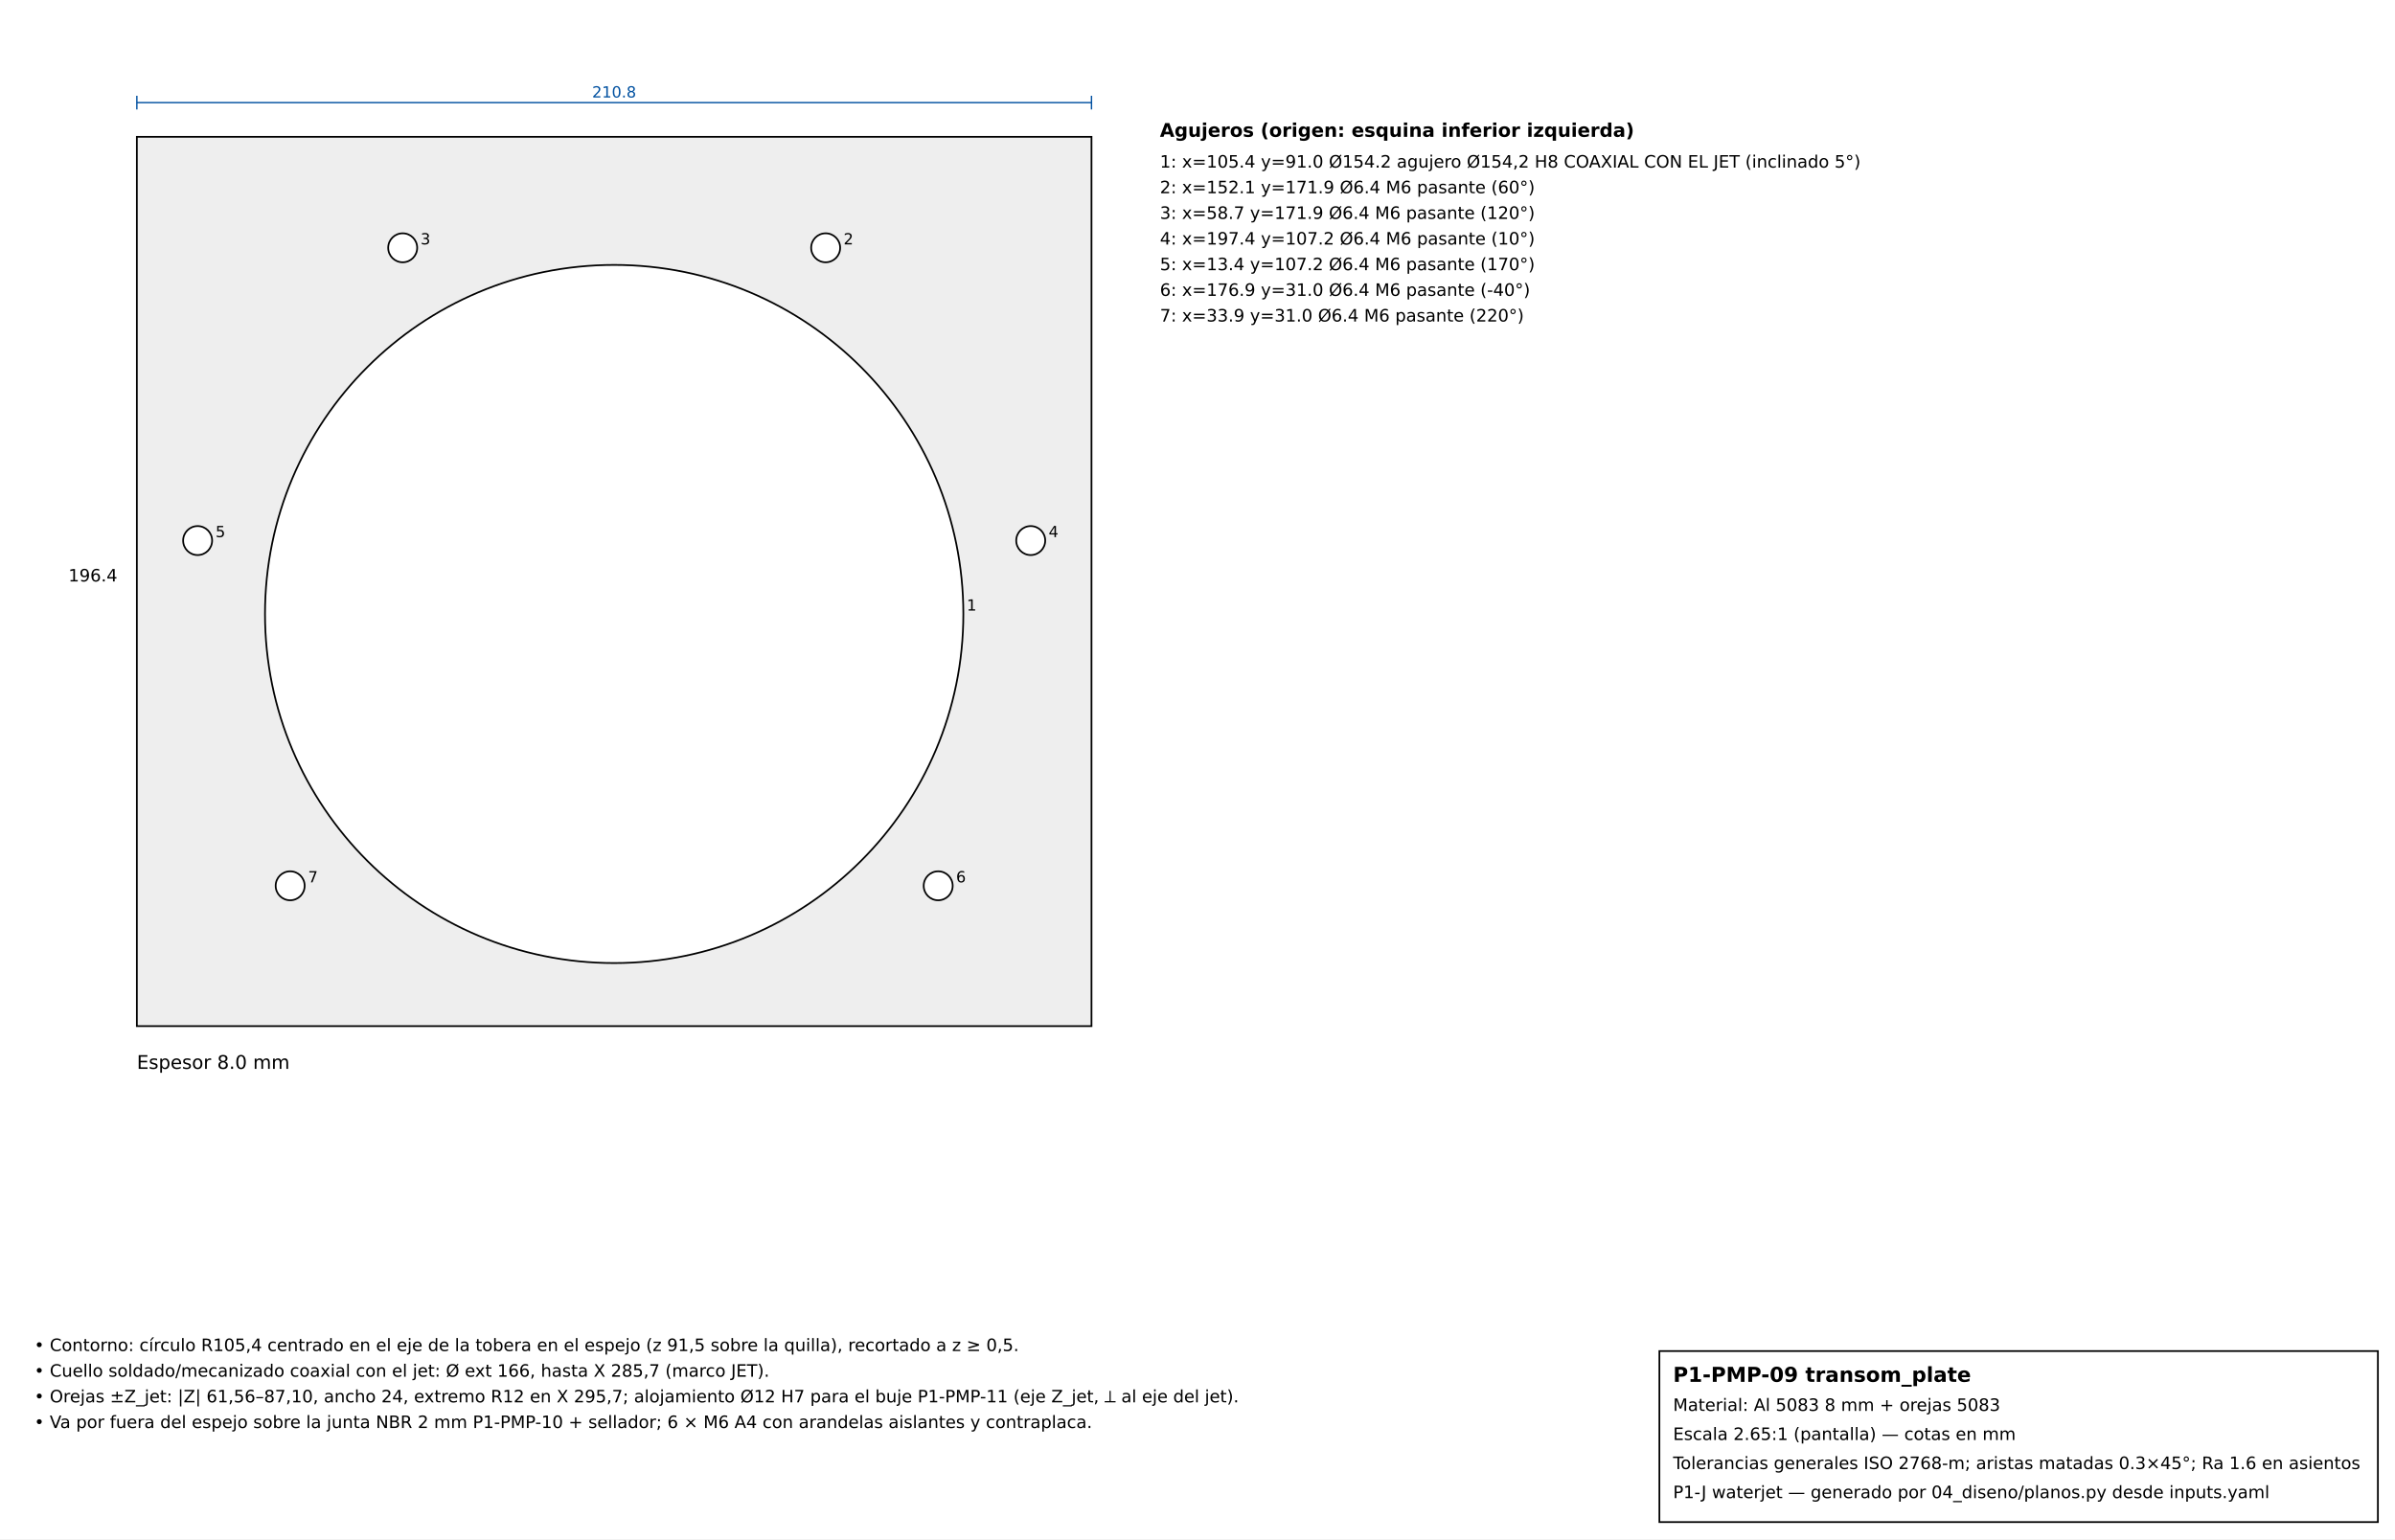
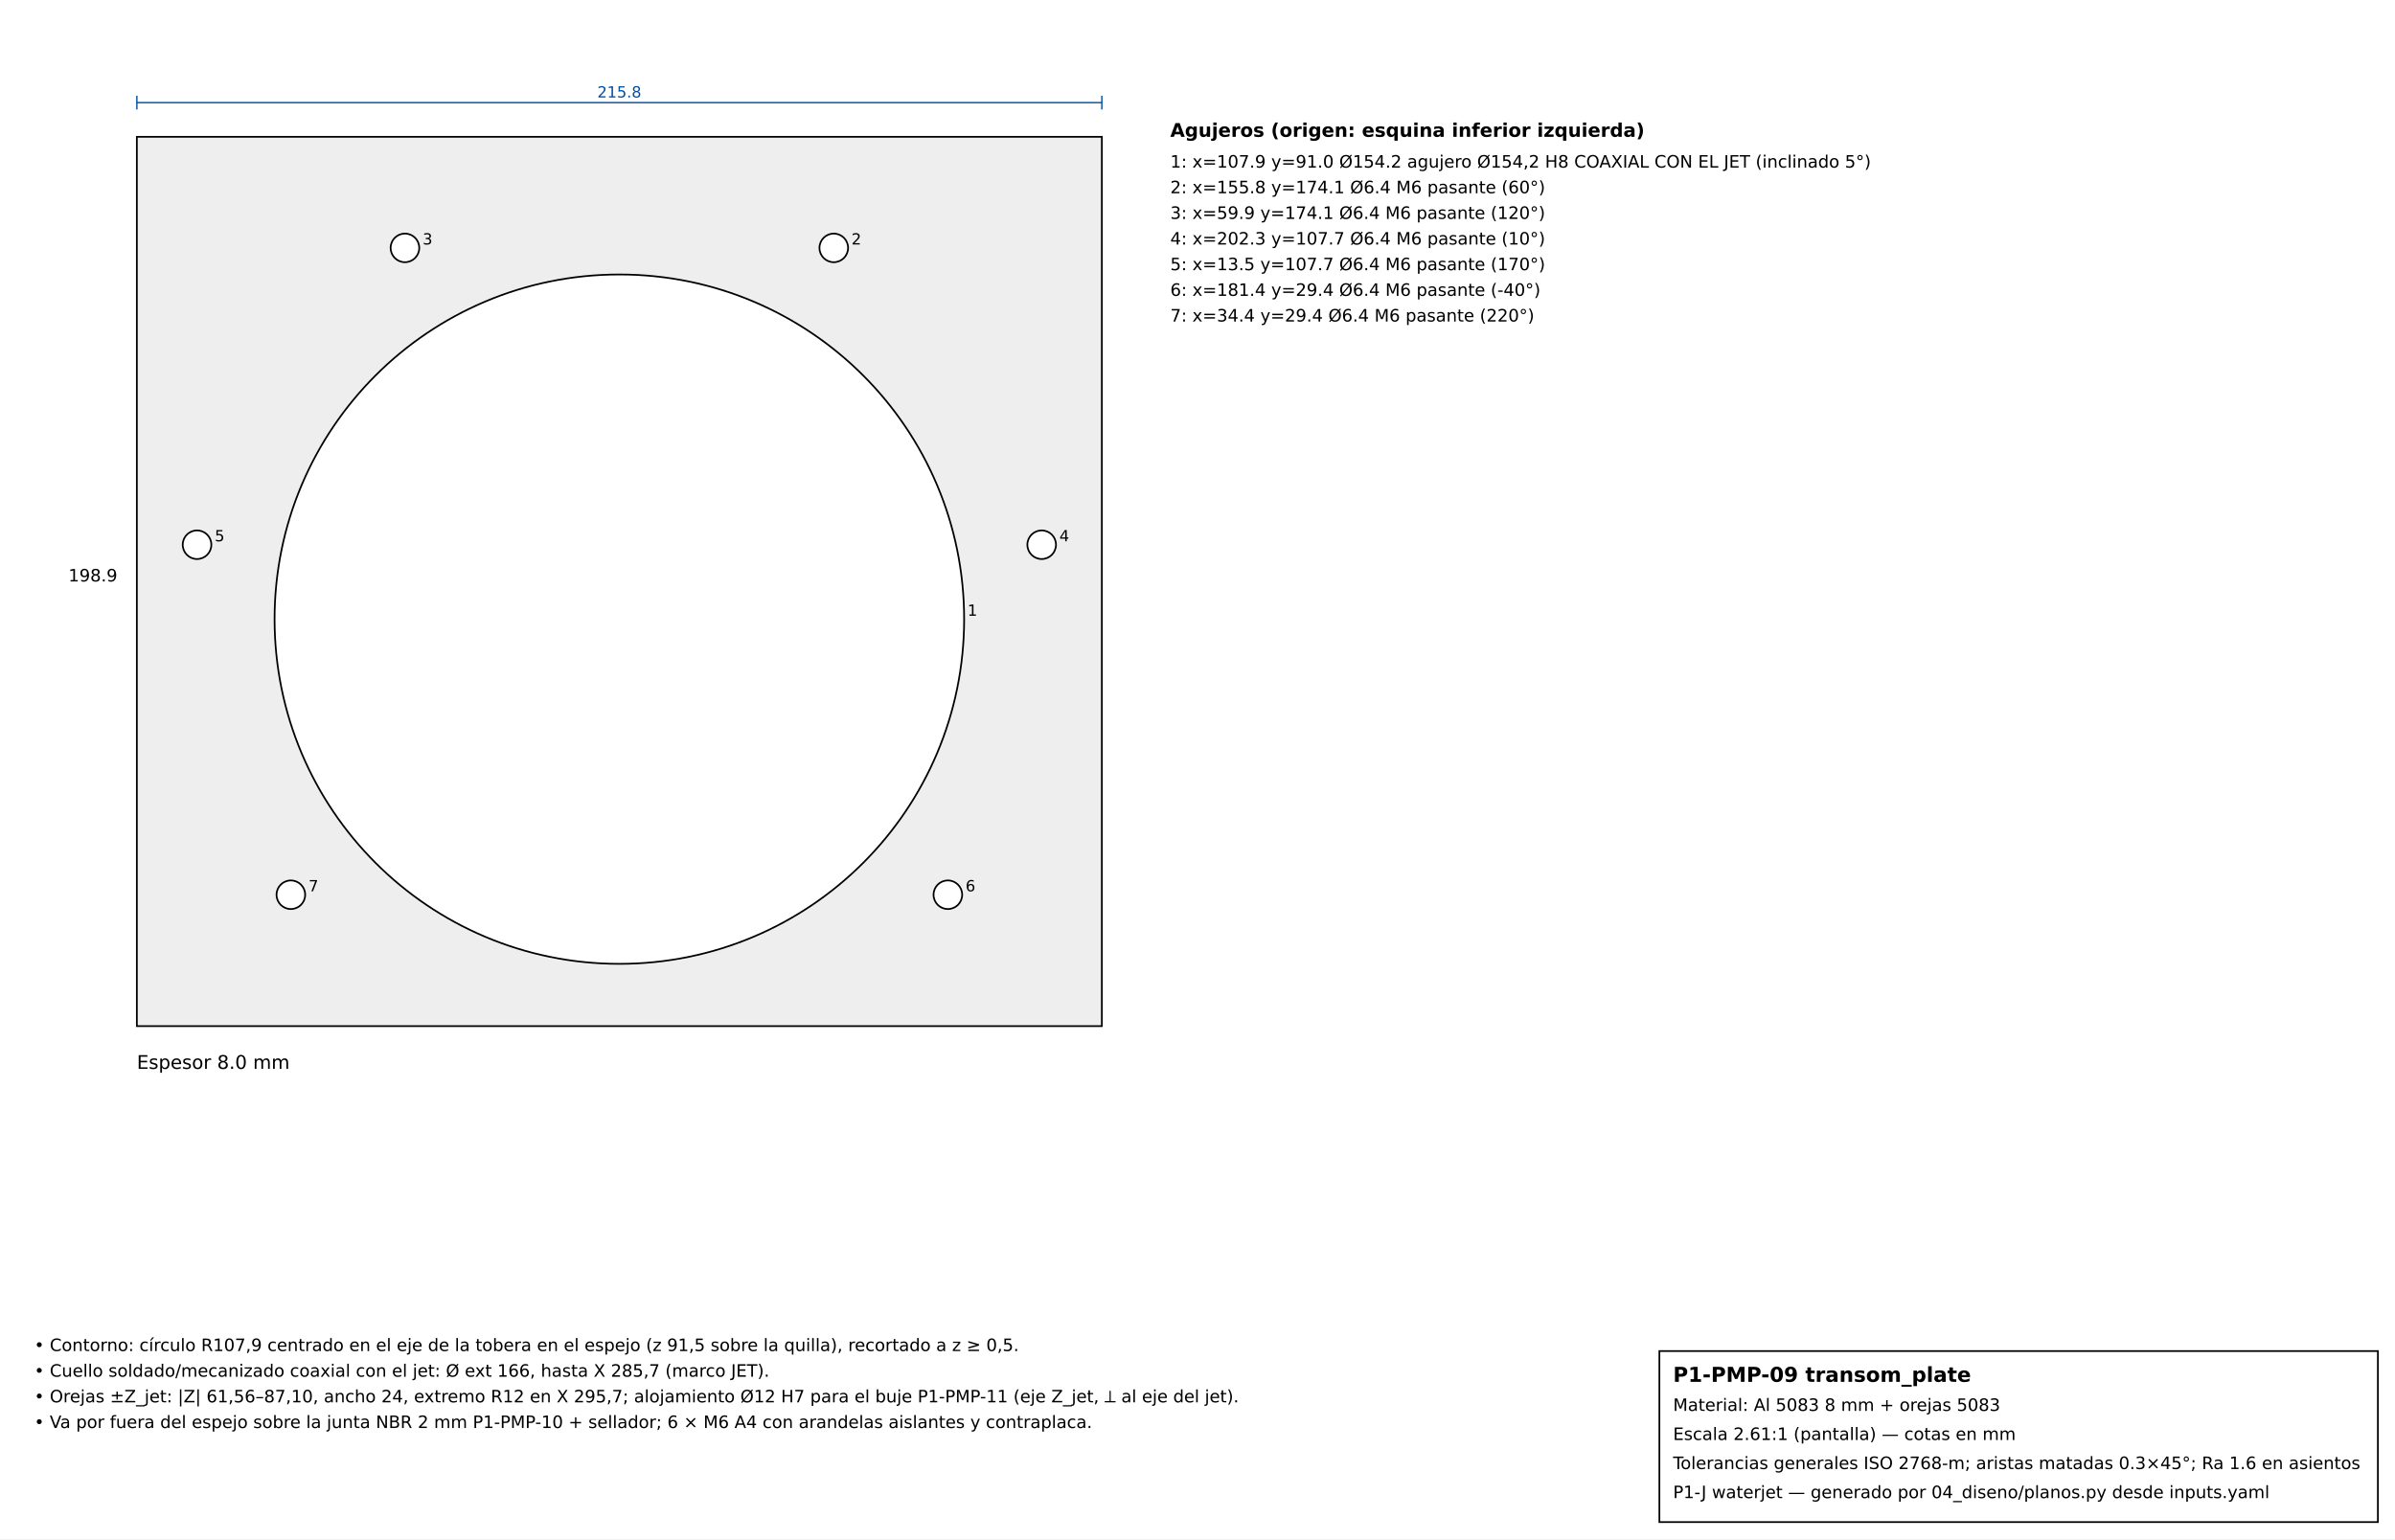
<svg xmlns="http://www.w3.org/2000/svg" baseProfile="full" height="900" version="1.1" width="1400">
  <defs />
  <rect fill="white" height="900" width="1400" x="0" y="0" />
-   <rect fill="#eeeeee" height="520.0" stroke="black" width="558.034" x="80" y="80" />
-   <circle cx="359.017" cy="359.017" fill="white" r="204.108" stroke="black" />
-   <text font-family="DejaVu Sans" font-size="9" x="565.126" y="357.017">1</text>
-   <circle cx="482.642" cy="144.893" fill="white" r="8.471" stroke="black" />
-   <text font-family="DejaVu Sans" font-size="9" x="493.113" y="142.893">2</text>
-   <circle cx="235.392" cy="144.893" fill="white" r="8.471" stroke="black" />
-   <text font-family="DejaVu Sans" font-size="9" x="245.864" y="142.893">3</text>
-   <circle cx="602.51" cy="316.083" fill="white" r="8.471" stroke="black" />
-   <text font-family="DejaVu Sans" font-size="9" x="612.981" y="314.083">4</text>
-   <circle cx="115.524" cy="316.083" fill="white" r="8.471" stroke="black" />
-   <text font-family="DejaVu Sans" font-size="9" x="125.996" y="314.083">5</text>
-   <circle cx="548.421" cy="517.946" fill="white" r="8.471" stroke="black" />
-   <text font-family="DejaVu Sans" font-size="9" x="558.892" y="515.946">6</text>
-   <circle cx="169.613" cy="517.946" fill="white" r="8.471" stroke="black" />
-   <text font-family="DejaVu Sans" font-size="9" x="180.085" y="515.946">7</text>
-   <text font-family="DejaVu Sans" font-size="11" font-weight="bold" x="678.034" y="80">Agujeros (origen: esquina inferior izquierda)</text>
-   <text font-family="DejaVu Sans" font-size="10" x="678.034" y="98">1: x=105.4  y=91.0  Ø154.2  agujero Ø154,2 H8 COAXIAL CON EL JET (inclinado 5°)</text>
-   <text font-family="DejaVu Sans" font-size="10" x="678.034" y="113">2: x=152.1  y=171.9  Ø6.4  M6 pasante (60°)</text>
-   <text font-family="DejaVu Sans" font-size="10" x="678.034" y="128">3: x=58.7  y=171.9  Ø6.4  M6 pasante (120°)</text>
-   <text font-family="DejaVu Sans" font-size="10" x="678.034" y="143">4: x=197.4  y=107.2  Ø6.4  M6 pasante (10°)</text>
-   <text font-family="DejaVu Sans" font-size="10" x="678.034" y="158">5: x=13.4  y=107.2  Ø6.4  M6 pasante (170°)</text>
-   <text font-family="DejaVu Sans" font-size="10" x="678.034" y="173">6: x=176.9  y=31.0  Ø6.4  M6 pasante (-40°)</text>
-   <text font-family="DejaVu Sans" font-size="10" x="678.034" y="188">7: x=33.9  y=31.0  Ø6.4  M6 pasante (220°)</text>
-   <line stroke="#0050a0" stroke-width="0.8" x1="80" x2="638.034" y1="60" y2="60" />
+   <rect fill="#eeeeee" height="520.0" stroke="black" width="564.091" x="80" y="80" />
+   <circle cx="362.046" cy="362.046" fill="white" r="201.543" stroke="black" />
+   <text font-family="DejaVu Sans" font-size="9" x="565.589" y="360.046">1</text>
+   <circle cx="487.384" cy="144.953" fill="white" r="8.365" stroke="black" />
+   <text font-family="DejaVu Sans" font-size="9" x="497.749" y="142.953">2</text>
+   <circle cx="236.707" cy="144.953" fill="white" r="8.365" stroke="black" />
+   <text font-family="DejaVu Sans" font-size="9" x="247.072" y="142.953">3</text>
+   <circle cx="608.914" cy="318.516" fill="white" r="8.365" stroke="black" />
+   <text font-family="DejaVu Sans" font-size="9" x="619.279" y="316.516">4</text>
+   <circle cx="115.177" cy="318.516" fill="white" r="8.365" stroke="black" />
+   <text font-family="DejaVu Sans" font-size="9" x="125.542" y="316.516">5</text>
+   <circle cx="554.075" cy="523.178" fill="white" r="8.365" stroke="black" />
+   <text font-family="DejaVu Sans" font-size="9" x="564.44" y="521.178">6</text>
+   <circle cx="170.016" cy="523.178" fill="white" r="8.365" stroke="black" />
+   <text font-family="DejaVu Sans" font-size="9" x="180.381" y="521.178">7</text>
+   <text font-family="DejaVu Sans" font-size="11" font-weight="bold" x="684.091" y="80">Agujeros (origen: esquina inferior izquierda)</text>
+   <text font-family="DejaVu Sans" font-size="10" x="684.091" y="98">1: x=107.9  y=91.0  Ø154.2  agujero Ø154,2 H8 COAXIAL CON EL JET (inclinado 5°)</text>
+   <text font-family="DejaVu Sans" font-size="10" x="684.091" y="113">2: x=155.8  y=174.1  Ø6.4  M6 pasante (60°)</text>
+   <text font-family="DejaVu Sans" font-size="10" x="684.091" y="128">3: x=59.9  y=174.1  Ø6.4  M6 pasante (120°)</text>
+   <text font-family="DejaVu Sans" font-size="10" x="684.091" y="143">4: x=202.3  y=107.7  Ø6.4  M6 pasante (10°)</text>
+   <text font-family="DejaVu Sans" font-size="10" x="684.091" y="158">5: x=13.5  y=107.7  Ø6.4  M6 pasante (170°)</text>
+   <text font-family="DejaVu Sans" font-size="10" x="684.091" y="173">6: x=181.4  y=29.4  Ø6.4  M6 pasante (-40°)</text>
+   <text font-family="DejaVu Sans" font-size="10" x="684.091" y="188">7: x=34.4  y=29.4  Ø6.4  M6 pasante (220°)</text>
+   <line stroke="#0050a0" stroke-width="0.8" x1="80" x2="644.091" y1="60" y2="60" />
  <line stroke="#0050a0" stroke-width="0.8" x1="80" x2="80" y1="56" y2="64" />
-   <line stroke="#0050a0" stroke-width="0.8" x1="638.034" x2="638.034" y1="56" y2="64" />
-   <text fill="#0050a0" font-family="DejaVu Sans" font-size="9" text-anchor="middle" x="359.017" y="57">210.8</text>
-   <text font-family="DejaVu Sans" font-size="10" x="40" y="340.0">196.4</text>
+   <line stroke="#0050a0" stroke-width="0.8" x1="644.091" x2="644.091" y1="56" y2="64" />
+   <text fill="#0050a0" font-family="DejaVu Sans" font-size="9" text-anchor="middle" x="362.046" y="57">215.8</text>
+   <text font-family="DejaVu Sans" font-size="10" x="40" y="340.0">198.9</text>
  <text font-family="DejaVu Sans" font-size="11" x="80" y="625.0">Espesor 8.0 mm</text>
  <g font-family="DejaVu Sans" font-size="11">
    <rect fill="none" height="100" stroke="black" width="420" x="970" y="790" />
    <text font-size="12" font-weight="bold" x="978" y="808">P1-PMP-09  transom_plate</text>
    <text font-size="10" font-weight="normal" x="978" y="825">Material: Al 5083 8 mm + orejas 5083</text>
-     <text font-size="10" font-weight="normal" x="978" y="842">Escala 2.65:1 (pantalla)  —  cotas en mm</text>
+     <text font-size="10" font-weight="normal" x="978" y="842">Escala 2.61:1 (pantalla)  —  cotas en mm</text>
    <text font-size="10" font-weight="normal" x="978" y="859">Tolerancias generales ISO 2768-m; aristas matadas 0.3×45°; Ra 1.6 en asientos</text>
    <text font-size="10" font-weight="normal" x="978" y="876">P1-J waterjet — generado por 04_diseno/planos.py desde inputs.yaml</text>
-     <text font-size="10" x="20" y="790">• Contorno: círculo R105,4 centrado en el eje de la tobera en el espejo (z 91,5 sobre la quilla), recortado a z ≥ 0,5.</text>
+     <text font-size="10" x="20" y="790">• Contorno: círculo R107,9 centrado en el eje de la tobera en el espejo (z 91,5 sobre la quilla), recortado a z ≥ 0,5.</text>
    <text font-size="10" x="20" y="805">• Cuello soldado/mecanizado coaxial con el jet: Ø ext 166, hasta X 285,7 (marco JET).</text>
    <text font-size="10" x="20" y="820">• Orejas ±Z_jet: |Z| 61,56–87,10, ancho 24, extremo R12 en X 295,7; alojamiento Ø12 H7 para el buje P1-PMP-11 (eje Z_jet, ⟂ al eje del jet).</text>
    <text font-size="10" x="20" y="835">• Va por fuera del espejo sobre la junta NBR 2 mm P1-PMP-10 + sellador; 6 × M6 A4 con arandelas aislantes y contraplaca.</text>
  </g>
</svg>
